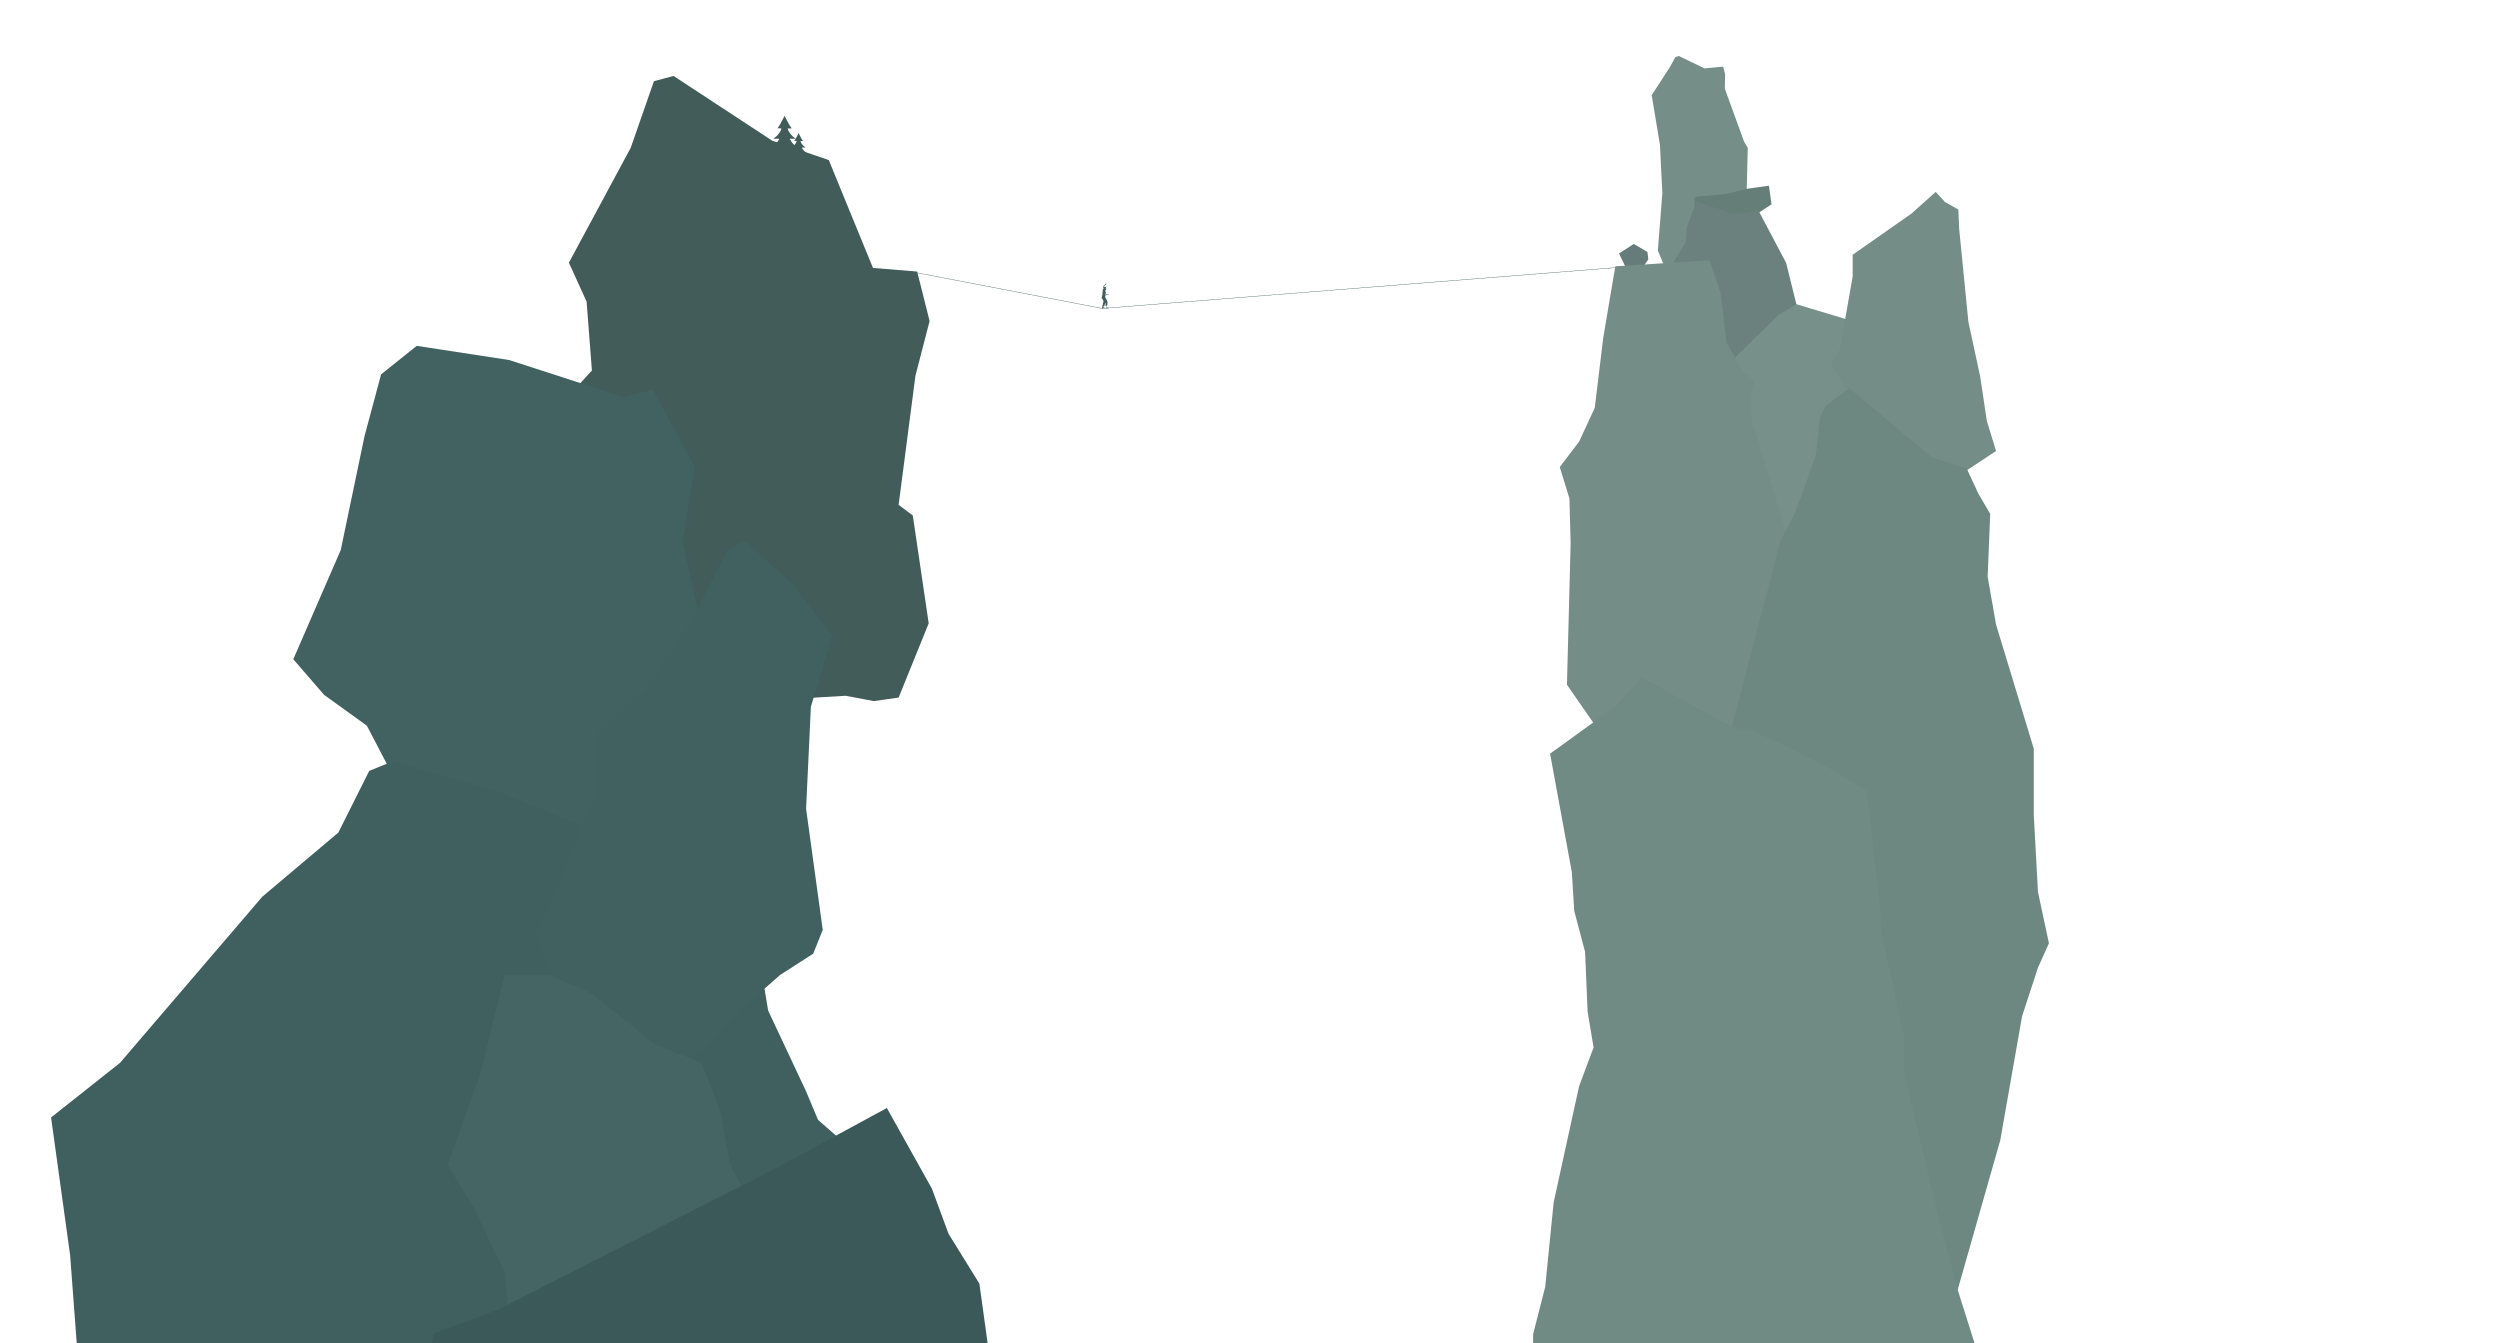
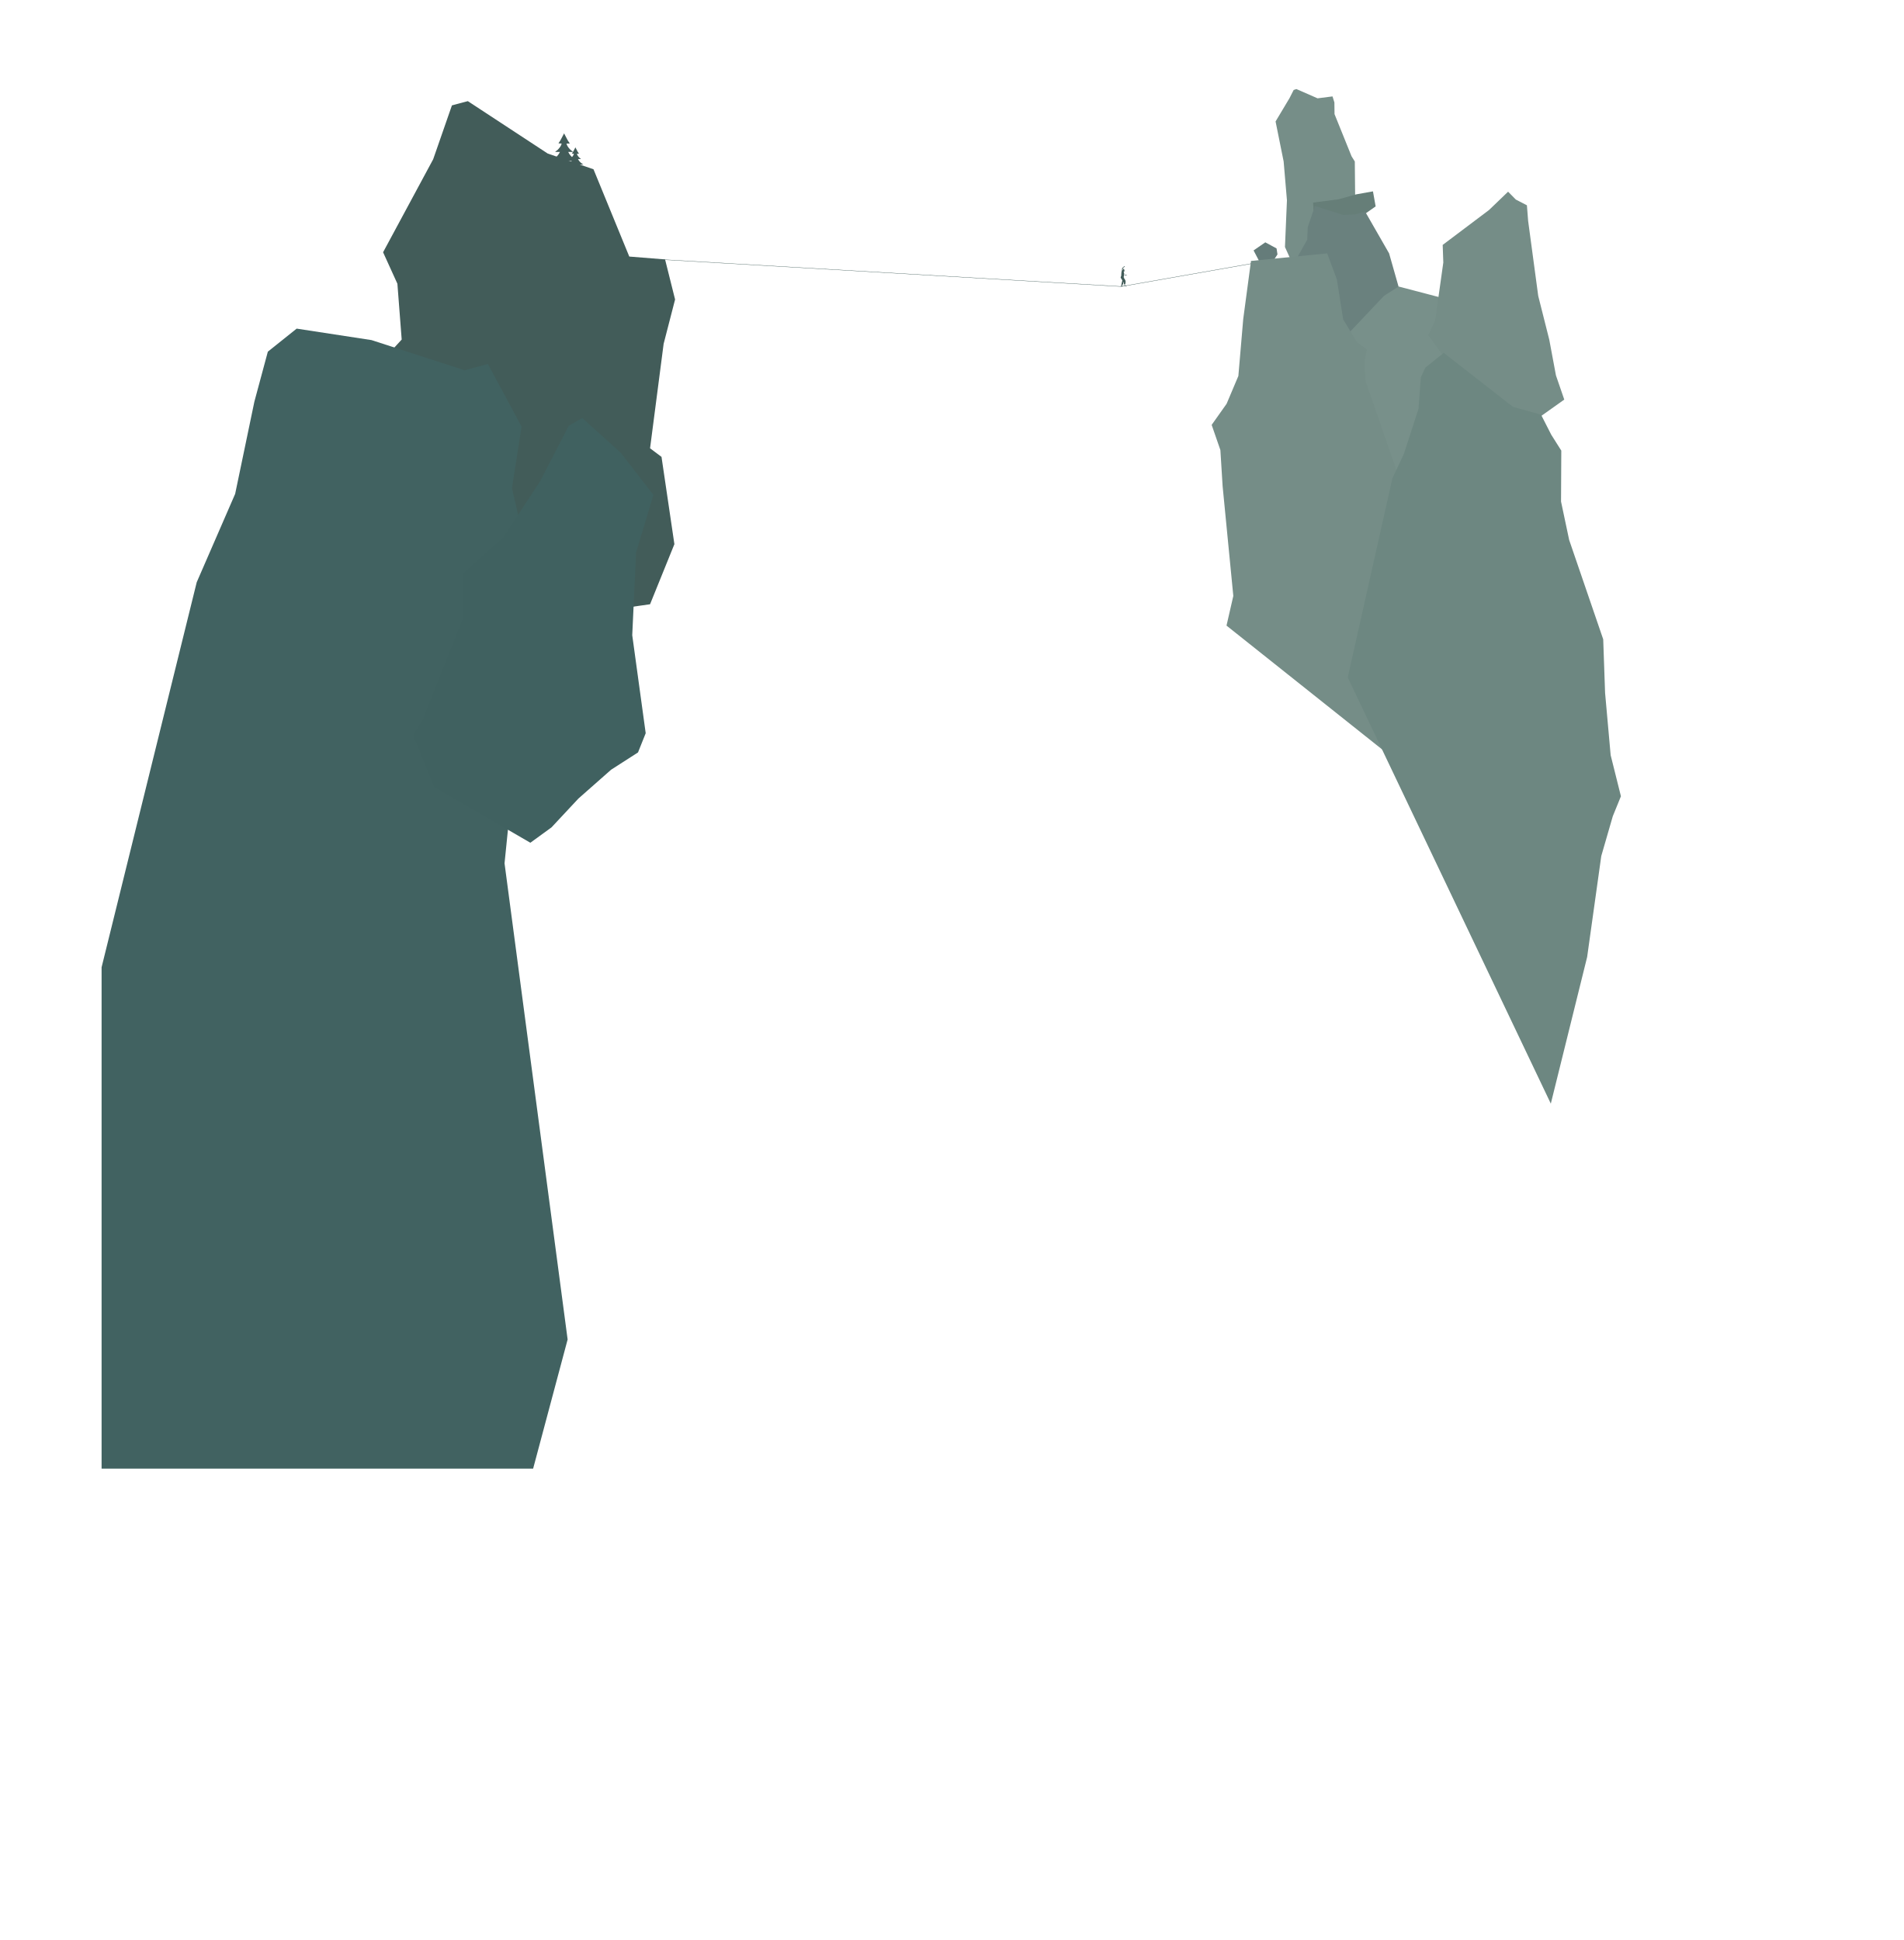
- <svg xmlns="http://www.w3.org/2000/svg" viewBox="0 0 3333.7 1789.6" enable-background="new 0 0 3333.7 1789.6" id="svg2" version="1.1">
-   <defs id="defs58" />
-   <symbol id="h" viewBox="-1.8 -1.8 3.6 3.6">
-     <path d="M1.8 0C1.8-1 1-1.8 0-1.8S-1.8-1-1.8 0-1 1.8 0 1.8 1.8 1 1.8 0z" id="path5" fill="#AE9BCC" />
-   </symbol>
-   <symbol id="a" viewBox="-2.6 -1.4 5.2 2.7">
-     <path d="M-2.6 1.1c.3.1.7.1 1 .1.3 0 .7-.2 1-.4.4-.4.6-.9.7-1.4 0 .2.1.4.1.6l.3.6c0 .1.1.2.2.3.1.1.2.1.3.1.2.1.4.2.5.2.2.1.4.1.6.1s.4-.1.5-.3c-.3.1-.6 0-.9-.2C1.4.7 1.2.7.9.5.8.4.6-.1.6-.2.4-.4.6-.8.5-1c0-.2-.1-.3-.3-.4l-.3.9c0 .2-.1.3-.2.4-.2.4-.7.5-1 .8l-.6.3c-.2.1-.5.2-.7.1z" id="path8" fill="#7A826B" />
-   </symbol>
-   <path d="M2168.4 357.7l-9.5-19.7 19.7-12.7 18.2 10.7 1.2 9.9-5.5 7.9" id="path10" fill="#657C7A" />
-   <path d="M2306.8 381.2l20.7-20.7 6.6-38.4-.7-23.3-5.1-7.7 2.3-93.8-5-8.7-25.6-70.4.4-19.2-2.7-10.1-24.7 2.3-34.3-16.5-4.6 1.4-7.3 13.3-24.3 37.5 11 66.3 3.2 64.1-6 76.8 10.6 25.7 14.6 41.6 4.1 25.6 46.1 98.9" id="path12" fill="#768E88" />
-   <path d="M2252.9 326.6l7.5-35.6-.8-28.4 42.3-4 29.2-7.1 27.7-3.9 3.5 24.9-83.7 54.5-27.3.4" id="path14" fill="#667E78" />
-   <path d="M2226.5 358.5l21.3-35.2 1.6-20.5 13-34.4 45.9 16.2h19.3l17-4.3 37.2 70.3 16.6 67.2-85 75.1" id="path16" fill="#6A817E" />
-   <path d="M2289.3 500.8l81.7-80.5 24.6-14.6 89.4 26.9-6.7 257.2-100.6 78.2-81.7-150.9" id="path18" fill="#78908A" />
-   <path d="M2466 524.3l-24.6-37 12.3-23.4 16.8-95.1v-29.1l78.3-54.8 32.4-29 12.3 13.4 17.9 10.1 1.1 25.7 12.3 124.1 15.7 72.7 8.9 59.3 12.3 40.2-52.6 34.7-81.6-40.3M2133.1 976l-43.6-62.9 4.9-188.7-1.6-59.7-12.9-41.9 25.8-33.9 20.9-45.1 11.3-93.5 16.1-95.2 125.8-8 14.5 43.5 8.1 66.1 21.6 38.5 15.6 12.3-4.4 19v31.3l49.2 159.9L2419 881l-48 49.2-40.3 54.8" id="path20" fill="#758D87" />
-   <path d="M2374.3 721.1l20.1-39.2 26.9-73.8 5.6-51.4 7.8-15.7 31.3-23.5 110.7 92.9 45.9 14.5 15.6 33.5 15.7 26.9-3.4 83.8 11.2 63.8 50.3 165.5v88.3l5.6 102.9 14.6 68.2-14.6 32.5-21.2 64.8-29.1 165.5-68.2 239.3-309.8-713.4" id="path22" fill="#6D8781" />
-   <path d="M2044.4 1820.9V1779l16.1-62.9 11.3-112.9 33.9-154.8 19.3-51.6-8-48.3-3.3-79.1-14.5-54.8-3.2-51.6-29-158 87-62.9 35.5-38.7 61.3 33.9 67.7 37h17.8l50 22.6 64.5 33.9 38.7 24.2 17.7 156.4 1.6 32.2 30.6 140.3v48.4l45.2 188.7 24.2 93.5 30.6 96.8" id="path24" fill="#708A84" />
-   <g id="g26">
-     <path d="M1042.3 932.9l85.3-5.1 37.7 7.1 33-4.7 40.1-99-21.2-143.8-18.9-14.2 22.4-172.1 18.9-73-16.6-66-58.9-4.8-58.9-143.8-75.5-25.9-131.5-86.3-26.2 7-30.9 88.7-82.5 153.3 23.6 51.8 7.1 92-51.9 56.6 143.8 23.5 1.2 327.7" id="path28" fill="#425C59" />
-     <path d="M527.2 1040.5l-38-72.8-57-41.1-41.1-47.5 63.3-145.7 31.7-151.9 22.1-82.3 47.5-38L679 480.1l153.3 49.7 38.3-10.3 55.5 103.1-15.8 101.3 34.8 152-117.1 285" id="path30" fill="#416261" />
-     <path d="M109.3 1990.3l-3.2-148.8-12.6-167.8-25.4-183.6 91.9-72.8 189.8-221.6 101.4-85.5 41.2-82.3 31.6-12.7 142.5 41.2L885 1145l120.3 88.7 19 113.9 50.6 107.7 15.9 38 50.6 44.3-541.4 266-47.5 237.4" id="path32" fill="#3F605F" />
-     <path d="M714 1243.2l34.8 85.4 158.3 91.9 34.9-25.4 44.3-47.5 53.8-47.4 44.3-28.5 12.7-31.7-22.2-161.5 6.4-136.1 28.5-95-53.9-69.6-63.3-57-22.1 12.6-47.5 91.9-60.2 91.8-66.5 60.1v72.8l-66.5 167.8" id="path34" fill="#406160" />
-     <path d="M596.9 1553.4l44.3-123.4 31.6-129.8H733l57 25.3 82.3 66.5 63.3 25.3 25.4 66.5 12.6 69.6 22.2 41.2-316.6 167.8-6.4-66.5-41.1-85.5" id="path36" fill="#446564" />
-     <path d="M470.2 2094.8l88.7-186.8 19-129.8 85.4-31.6 373.6-190 145.7-79.1 60.1 107.6 22.2 60.2 41.1 66.4 12.7 91.9 19 85.4 72.8 199.5-104.5 152" id="path38" fill="#3C595A" />
-     <g id="g40" fill="#425C59">
-       <path d="M1067.1 199.2s-10.1-5.2-14-14.2h7.8c-.4-.3-.8-.9-.8-.9h-.1.1s-1.6-1-3.5-2.7c-2.2-2.1-3.6-4.2-4.6-5.8-.7-1.3-1.3-2.7-1.7-4.3h4.8l.5-.3s-1.3-1.9-3-4.5c-.2-.3-.4-.6-.6-1l-5.5-10.4c-.1-.2-.2-.5-.2-.7l-.1.1-.1-.1c-.1.2-.1.4-.2.7l-5.5 10.4c-.2.3-.4.7-.6 1-1.7 2.6-3 4.5-3 4.5h.6l4.6.3c-.4 1.6-1 3-1.7 4.3-1 1.7-2.5 3.7-4.6 5.8-1.9 1.8-3.5 2.7-3.5 2.7h0s-.4.6-.8.9h7.8c-4 9-14 14.2-14 14.2l1.4.1c-.5.2 18 .9 19.2.9h.6c1.2 0 19.7-.7 19.2-.9l1.5-.1z" id="path42" />
-       <path d="M1078 205.6s-6.3-3.3-8.8-8.9h4.9c-.3-.2-.5-.6-.5-.6s-1-.6-2.2-1.7c-1.4-1.3-2.3-2.6-2.9-3.7-.5-.8-.8-1.7-1.1-2.7h3l.3-.2s-.8-1.2-1.9-2.9c-.1-.2-.2-.4-.4-.6l-3.4-6.5c-.1-.1-.1-.3-.1-.4v.1-.1c0 .1-.1.3-.1.4l-3.4 6.5c-.1.2-.2.4-.4.6-1 1.6-1.9 2.9-1.9 2.9h.4l2.9.2c-.2 1-.6 1.9-1.1 2.7-.6 1.1-1.6 2.3-2.9 3.7-1.2 1.1-2.2 1.7-2.2 1.7s-.3.4-.5.6h4.9c-2.5 5.7-8.8 8.9-8.8 8.9h.9c-.3.2 11.3.6 12.1.6h.2c.7 0 12.4-.4 12.1-.6h.9z" id="path44" />
-     </g>
-   </g>
-   <g id="g46">
-     <path stroke-miterlimit="10" d="M1223 363.8l246.7 47.5 684.3-54.4" id="path48" stroke-width=".5" stroke="#425C59" fill="none" />
-     <g id="g50" fill="#425C59">
-       <path d="M1468.6 411.5c.1 0 .3 0 .4-.1.1 0 .2-.1.3-.2.2-.4.3-.8.4-1.3 0-.1.1-.1.1-.2.1-.3.2-.5.2-.9v-.5c.1-.6.3-1.2.4-1.8.1-.6.3-1.1.4-1.7v-.4c-.1-.2-.1-.3 0-.5.2-.4.4-.7.6-1.1.2-.3.2-.6.1-.9-.2-.4-.4-.9-.6-1.4-.2-.5-.3-1-.6-1.4-.1-.1-.3-.2-.4-.4-.5-.6-.9-1.2-1-2.1 0-.1 0-.2.1-.2.4-.2.4-.6.4-1 0-.6.1-1.1.5-1.5.2-.2.2-.4.2-.6v-.5-.6-.4c.1-1.3.2-2.6.3-3.8 0-.2.1-.4.1-.7.3-1.2.6-2.4.7-3.7 0-.5.1-1.1.2-1.6s.2-1 .6-1.3c.4-.3.9-.7 1.3-1l.2-.2c.3-.4.6-.8.9-1.3.2-.2.4-.2.7-.1.2 0 .2.2.2.3 0 .3 0 .6-.3.8l-.1.1c-.1.3-.3.4-.5.4-.4 0-.6.2-.8.5-.2.4-.5.8-.8 1.1-.1.2-.3.4-.4.6-.1.2-.1.4-.2.5-.1.2 0 .3.1.4.1.1.2.1.4-.1.1-.1.2-.2.3-.2.4 0 .9-.1 1.3.1.2.1.3.2.3.4.1.4.2.8.3 1.1 0 .1.1.1.1.2.2.3.3.6.1.9-.2.3-.2.6-.2 1 0 .5-.1.6-.6.6s-.6.1-.5.6c.2.7.5 1.5.7 2.2.2.8-.1 1.5-.2 2.3-.1.2-.1.4-.2.6 0 .4 0 .9.1 1.3 0 .5.1 1-.4 1.4-.3.2-.3.5-.1.8l.3.6c.1.3.1.5.2.8 0 .1 0 .2.1.2.2.2.4.4.5.6.3.4.5.8.7 1.2.3.6.6 1.1.8 1.7.2.5.5 1.1.5 1.7 0 .8 0 1.5-.1 2.3 0 .3.1.7-.2 1v.1c-.1.4-.1.9-.2 1.3s-.4.6-.7.3c-.2-.1-.4-.1-.6 0-.2.1-.5.1-.7 0-.2-.2-.2-.4-.2-.6 0-.3.1-.6.1-.9 0-.5.1-1.1.1-1.6v-.4c0-.1-.1-.2-.2-.2s-.2.1-.3.1c-.1.3-.3.7-.4 1.1 0 .1-.1.2-.1.3-.1.2-.1.5-.2.7-.1.3-.1.6-.2.9-.1.4-.3.7-.4 1.1-.2.5-.4.6-.9.4-.3-.1-.4.1-.6.2-.1 0-.1.3 0 .3.2.3.3.7.7.8.3.1.7.2 1 .3.3.1.6.3.9.2.1 0 .1.1.2.1v.1c-.1 0-.2 0-.3.1-.7.2-1.4 0-2.2.1-1 .7-1.9.7-2.7.6 0 .1 0 .1 0 0zm3.3-27.1c-.3-.3-.3-.3-.5.1v.5c.2 0 .4.1.4 0 .3-.2.5-.4.7-.7.1-.2 0-.4-.3-.6-.3.1-.2.4-.3.7zm2.3 1l.2.1c.1 0 .1-.1.1-.2 0-.3-.1-.5-.2-.8 0-.1-.2-.1-.3-.1-.1 0-.1.1-.2.2v.2c.1.2.2.4.4.6zm-3.8 24.4c.1-.1.2-.2.2-.3 0-.1-.1-.2-.2-.2-.1.1-.1.2-.2.3l.2.2z" id="path52" />
-       <path d="M1477.5 410.6c.3-.1.7-.1 1 0 .1 0 .2.3.1.3-.3.1-.5.3-.8.3-.3 0-.7-.1-1-.1-.5 0-1-.1-1.5.1-.3.1-.5.1-.8 0 0-.1 0-.1.1-.1.3-.2.2-.4.2-.7 0-.5.1-1 .1-1.6 0 0 0-.1.1-.1.1.1.3.1.4.1.3 0 .4.2.5.4.1.1.1.3.2.4.3.3.6.5 1 .5.1 0 .2.1.2.1 0 .1-.1.2-.1.3.2.1.2.1.3.1zm-1.2-.4c-.2 0-.4-.2-.6-.3-.1 0-.2-.1-.4-.1 0 .1 0 .2-.1.3 0 .1 0 .2-.1.3-.1.2-.1.2.1.3h1.5c0-.3-.1-.5-.4-.5zm-.8-.8c0-.1-.1-.1-.2-.2 0 .1-.1.1-.1.2s.1.2.1.2h.1s.1-.1.1-.2zM1475.6 393.6c.3-.1.6-.1.9-.2.3-.1.6-.1.9.1.2.1.3 0 .4-.1.2-.1.4-.2.7-.3.1-.1.2-.1.3-.2.1 0 .1-.2.1-.2 0-.1-.1-.1-.2-.1-.3 0-.7 0-1 .1-.5.2-1 .2-1.6 0-.3-.1-.5-.2-.8-.4h-.2v.3c0 .1.2.1.2.1l.1.1c-.1 0-.1.1-.2.1s-.1-.1-.2-.1-.3 0-.4.1c-.1.1-.1.2 0 .3.4.2.7.3 1 .4zM1474 396.9c.1-.2.4-.2.4-.5 0-.1-.1-.2-.2-.1s-.3.2-.3.3c-.1 0 0 .2.1.3zM1474.5 392c0 .1 0 .3.1.4 0 0 .1.1.2.1 0 0 .1-.1.1-.2s-.1-.2-.2-.3h-.2z" id="path54" />
+ <svg xmlns="http://www.w3.org/2000/svg" width="3000px" height="3058px" viewBox="0 0 3000 3058" version="1.1">
+   <defs />
+   <g id="Page-1" stroke="none" stroke-width="1" fill="none" fill-rule="evenodd">
+     <g id="site" transform="translate(0, 2)">
+       <g id="Rocks" transform="translate(0, -2)">
+         <g transform="translate(160, 137)">
+           <path d="M1824.686,275.991 L1815.61,257.086 L1834.518,244.986 L1851.913,255.195 L1853.047,264.648 L1847.753,272.21 L1824.686,275.991 Z" id="Fill-1" fill="#657C7A" transform="translate(1834.328, 260.4886) rotate(-2) translate(-1834.328, -260.4886) " />
+           <path d="M1890.512,2.255 L1886.133,3.568 L1879.129,16.263 L1855.925,52.159 L1866.432,115.633 L1869.497,176.919 L1863.806,250.463 L1873.875,274.976 L1887.885,314.812 L1891.825,339.327 L1935.909,433.969 L1955.695,295.481 L1975.482,275.698 L1981.804,238.903 L1981.186,216.683 L1976.248,209.277 L1978.512,119.573 L1973.696,111.256 L1949.178,43.842 L1949.616,25.456 L1946.989,15.825 L1923.347,18.014 L1890.512,2.255 Z" id="Fill-2" fill="#768E88" transform="translate(1918.864, 218.1119) rotate(-2) translate(-1918.864, -218.1119) " />
+           <path d="M1903.657,241.973 L1910.842,207.943 L1910.086,180.719 L1950.548,176.938 L1978.532,170.132 L2005.003,166.351 L2008.407,190.171 L1928.238,242.35 L1902.145,242.729 L1903.657,241.973 Z" id="Fill-3" fill="#667E78" transform="translate(1955.276, 204.5399) rotate(-2) translate(-1955.276, -204.5399) " />
+           <path d="M1881.503,272.251 L1901.923,238.599 L1903.436,218.937 L1915.915,186.042 L1959.781,201.544 L1978.311,201.544 L1994.571,197.385 L2030.118,264.688 L2046.001,328.967 L1964.697,400.808 L1881.503,272.251 Z" id="Fill-4" fill="#6A817E" transform="translate(1963.752, 293.4245) rotate(-2) translate(-1963.752, -293.4245) " />
+           <path d="M1948.492,405.74 L2026.602,328.709 L2050.143,314.801 L2135.742,340.477 L2129.322,586.547 L2033.022,661.438 L1954.912,517.006 L1948.492,405.74 Z" id="Fill-5" fill="#78908A" transform="translate(2042.117, 488.1195) rotate(-2) translate(-2042.117, -488.1195) " />
+           <path d="M2112.752,422.8 L2089.212,387.494 L2100.981,365.027 L2117.032,274.088 L2117.032,246.272 L2191.932,193.847 L2222.961,166.031 L2234.732,178.869 L2251.852,188.498 L2252.922,213.106 L2264.691,331.861 L2279.671,401.402 L2288.231,458.105 L2300.002,496.621 L2249.712,529.787 L2171.601,491.272 L2112.752,422.8 Z" id="Fill-6" fill="#758D87" transform="translate(2194.607, 347.9091) rotate(-2) translate(-2194.607, -347.9091) " />
+           <path d="M1767.285,843.992 L1779.629,797.66 L1768.828,624.17 L1767.285,567.087 L1754.942,526.975 L1779.629,494.577 L1799.688,451.379 L1810.489,361.898 L1825.918,270.874 L1946.269,263.16 L1960.156,304.815 L1967.871,368.069 L1988.527,404.87 L2003.507,416.639 L1999.227,434.827 L1999.227,464.783 L2046.306,617.774 L2079.476,773.976 L2033.466,821.05 L2079.476,1110.81 L1767.285,843.992 Z" id="Fill-7" fill="#758D87" transform="translate(1917.209, 686.9853) rotate(-2) translate(-1917.209, -686.9853) " />
+           <path d="M2105.947,439.807 L2098.457,454.785 L2093.106,503.999 L2067.427,574.61 L2048.166,612.056 L1966.846,923.388 L2263.236,1605.965 L2328.506,1377.013 L2356.326,1218.672 L2376.656,1156.619 L2390.566,1125.593 L2376.656,1060.331 L2371.306,961.903 L2371.306,877.383 L2323.156,719.043 L2312.456,658.061 L2315.666,577.82 L2300.686,552.143 L2285.706,520.047 L2241.837,506.139 L2135.906,417.339 L2105.947,439.807 Z" id="Fill-8" fill="#6D8781" transform="translate(2178.706, 1011.652) rotate(-2) translate(-2178.706, -1011.652) " />
+           <path d="M715.092,818.056 L796.755,813.218 L832.846,819.985 L864.427,815.473 L902.774,720.745 L882.472,583.163 L864.427,569.631 L885.819,404.984 L903.865,335.065 L888.075,271.913 L831.682,267.402 L775.289,129.821 L703.107,105.011 L577.254,22.43 L552.189,29.118 L522.65,114.032 L443.7,260.636 L466.257,310.255 L473.024,398.217 L423.399,452.348 L560.997,474.903 L562.161,788.408 L715.092,818.056 Z" id="Fill-10" fill="#425C59" />
+           <path d="M680.144,2178 L0.102,2178 L0.102,1387.711 L150,780.832 L210.588,641.497 L240.882,496.103 L262.087,417.348 L307.529,381 L425.519,399.099 L572.175,446.631 L608.84,436.768 L661.968,535.481 L646.82,632.41 L680.144,777.803 L635.105,1223.818 L734.521,1974.412 L680.144,2178 Z" id="Fill-11" fill="#416261" />
+           <path d="M491,1021.789 L524.323,1103.573 L675.793,1191.415 L709.116,1167.182 L751.527,1121.747 L803.028,1076.311 L845.439,1049.05 L857.556,1018.76 L836.351,864.279 L842.41,734.032 L869.674,643.161 L818.174,576.522 L757.587,522 L736.381,534.116 L690.94,621.958 L633.381,709.799 L569.764,767.351 L569.764,837.019 L506.147,997.557 L491,1021.789 Z" id="Fill-13" fill="#406160" />
+           <path d="M748.898,116.11 C748.898,116.11 739.259,111.106 735.464,102.504 L742.936,102.504 C742.922,102.494 742.909,102.483 742.894,102.472 L742.936,102.472 C742.552,102.192 742.166,101.63 742.166,101.63 C742.166,101.63 742.145,101.618 742.11,101.595 L742.166,101.595 C742.166,101.595 740.653,100.678 738.814,98.972 C736.744,96.924 735.323,94.985 734.374,93.384 C733.687,92.141 733.109,90.777 732.74,89.286 L737.332,89.286 L737.825,88.994 C737.825,88.994 736.564,87.165 734.979,84.653 C734.808,84.352 734.628,84.043 734.437,83.723 L729.21,73.792 C729.132,73.574 729.052,73.353 728.99,73.15 L728.932,73.262 L728.873,73.15 C728.812,73.353 728.731,73.574 728.652,73.792 L723.426,83.723 C723.236,84.043 723.055,84.352 722.884,84.653 C721.299,87.165 720.039,88.994 720.039,88.994 L720.652,88.994 L720.685,88.996 L725.123,89.286 C724.754,90.777 724.177,92.141 723.489,93.384 C722.539,94.985 721.12,96.924 719.05,98.972 C717.21,100.678 715.698,101.595 715.698,101.595 L715.753,101.595 C715.718,101.618 715.698,101.63 715.698,101.63 C715.698,101.63 715.311,102.192 714.927,102.472 L714.97,102.472 C714.955,102.483 714.941,102.494 714.927,102.504 L722.399,102.504 C718.604,111.106 708.964,116.11 708.964,116.11 L708.968,116.11 L708.964,116.112 L710.323,116.178 C709.874,116.41 727.581,117.043 728.688,117.082 C728.723,117.083 728.742,117.084 728.742,117.084 L728.932,117.075 L729.121,117.084 C729.121,117.084 729.139,117.083 729.175,117.082 C730.282,117.043 747.989,116.41 747.541,116.178 L748.898,116.112 L748.895,116.11 L748.898,116.11 Z" id="Fill-16" fill="#425C59" />
+           <path d="M759.328,122.248 C759.328,122.248 753.27,119.102 750.885,113.697 L755.581,113.697 C755.572,113.69 755.563,113.683 755.555,113.677 L755.581,113.677 C755.34,113.5 755.096,113.147 755.096,113.147 C755.096,113.147 755.084,113.139 755.062,113.125 L755.096,113.125 C755.096,113.125 754.147,112.549 752.99,111.476 C751.689,110.19 750.796,108.97 750.199,107.964 C749.768,107.183 749.405,106.326 749.173,105.389 L752.058,105.389 L752.369,105.205 C752.369,105.205 751.576,104.056 750.58,102.477 C750.472,102.288 750.359,102.093 750.239,101.893 L746.954,95.651 C746.905,95.514 746.855,95.376 746.816,95.248 L746.779,95.318 L746.743,95.248 C746.704,95.376 746.653,95.514 746.604,95.651 L743.319,101.893 C743.199,102.093 743.086,102.288 742.978,102.477 C741.982,104.056 741.19,105.205 741.19,105.205 L741.576,105.205 L741.596,105.207 L744.385,105.389 C744.153,106.326 743.79,107.183 743.358,107.964 C742.762,108.97 741.87,110.19 740.569,111.476 C739.412,112.549 738.461,113.125 738.461,113.125 L738.496,113.125 C738.475,113.139 738.461,113.147 738.461,113.147 C738.461,113.147 738.219,113.5 737.977,113.677 L738.004,113.677 C737.994,113.683 737.986,113.69 737.977,113.697 L742.674,113.697 C740.288,119.102 734.23,122.248 734.23,122.248 L734.232,122.248 L734.23,122.249 L735.084,122.29 C734.802,122.436 745.93,122.834 746.626,122.859 C746.648,122.859 746.66,122.86 746.66,122.86 L746.779,122.854 L746.898,122.86 C746.898,122.86 746.91,122.859 746.932,122.859 C747.628,122.834 758.756,122.436 758.475,122.29 L759.328,122.249 L759.326,122.248 L759.328,122.248 Z" id="Fill-18" fill="#425C59" />
+           <g id="slack" transform="translate(1346.5, 293.4519) scale(-1, 1) translate(-1346.5, -293.4519) translate(881, 271.9519)">
+             <path d="M0.321,6.67 L204.982,42.687 L930.859,0.034" stroke="#425C59" stroke-width="0.5" />
+             <g id="man" transform="translate(201, 26.5) scale(-1, 1) translate(-201, -26.5) translate(195, 10)" fill="#425C59">
+               <path d="M2.549,30.657 C2.612,30.564 2.723,30.471 2.724,30.376 C2.725,30.301 2.592,30.225 2.518,30.148 C2.461,30.223 2.404,30.298 2.32,30.406 C2.412,30.507 2.48,30.582 2.549,30.657 M6.378,7.266 C6.425,7.308 6.53,7.348 6.573,7.326 C6.634,7.294 6.706,7.199 6.697,7.142 C6.657,6.879 6.603,6.617 6.522,6.364 C6.504,6.307 6.355,6.258 6.27,6.262 C6.209,6.266 6.138,6.359 6.103,6.426 C6.075,6.478 6.097,6.554 6.097,6.604 C6.065,6.884 6.189,7.091 6.378,7.266 M4.069,6.3 C4.029,6.295 4.005,6.298 3.997,6.29 C3.758,6.042 3.758,6.042 3.595,6.373 C3.58,6.403 3.551,6.428 3.547,6.458 C3.528,6.593 3.516,6.728 3.502,6.864 C3.654,6.869 3.855,6.937 3.95,6.869 C4.202,6.688 4.432,6.467 4.626,6.227 C4.768,6.052 4.649,5.848 4.343,5.636 C4.011,5.76 4.162,6.084 4.069,6.3 M0.767,32.3 C0.915,32.284 1.071,32.29 1.208,32.242 C1.318,32.204 1.456,32.12 1.493,32.025 C1.647,31.626 1.765,31.215 1.901,30.811 C1.924,30.742 1.965,30.679 2.001,30.615 C2.141,30.356 2.204,30.09 2.151,29.794 C2.125,29.648 2.148,29.487 2.184,29.34 C2.321,28.773 2.469,28.206 2.621,27.642 C2.765,27.103 2.928,26.568 3.066,26.028 C3.097,25.908 3.085,25.766 3.046,25.648 C2.991,25.486 2.901,25.344 3.007,25.164 C3.206,24.827 3.38,24.476 3.581,24.141 C3.747,23.865 3.818,23.612 3.645,23.3 C3.413,22.88 3.237,22.433 3.031,21.999 C2.822,21.561 2.751,21.061 2.397,20.69 C2.281,20.567 2.124,20.477 2.012,20.351 C1.501,19.778 1.079,19.157 0.975,18.387 C0.966,18.32 0.994,18.213 1.045,18.181 C1.404,17.951 1.423,17.619 1.397,17.254 C1.359,16.714 1.527,16.225 1.914,15.83 C2.099,15.641 2.148,15.454 2.107,15.214 C2.078,15.048 2.071,14.878 2.064,14.709 C2.057,14.518 2.065,14.325 2.058,14.133 C2.053,14.003 2.013,13.873 2.023,13.747 C2.118,12.52 2.218,11.294 2.325,10.068 C2.343,9.859 2.379,9.648 2.433,9.445 C2.742,8.285 3.049,7.126 3.161,5.93 C3.211,5.406 3.256,4.88 3.318,4.357 C3.374,3.876 3.468,3.409 3.919,3.094 C4.367,2.781 4.806,2.457 5.248,2.136 C5.315,2.087 5.387,2.039 5.437,1.976 C5.752,1.577 6.059,1.17 6.376,0.772 C6.549,0.554 6.799,0.606 7.031,0.637 C7.225,0.662 7.248,0.821 7.263,0.969 C7.292,1.25 7.3,1.525 7.01,1.709 C6.973,1.734 6.947,1.789 6.938,1.834 C6.879,2.115 6.656,2.21 6.404,2.242 C6.043,2.287 5.812,2.475 5.627,2.762 C5.388,3.132 5.12,3.484 4.865,3.843 C4.726,4.038 4.567,4.223 4.452,4.43 C4.363,4.592 4.338,4.785 4.265,4.955 C4.195,5.119 4.26,5.22 4.397,5.301 C4.531,5.38 4.641,5.377 4.748,5.241 C4.814,5.156 4.921,5.052 5.017,5.045 C5.447,5.016 5.879,4.992 6.296,5.156 C6.486,5.231 6.598,5.349 6.646,5.539 C6.738,5.907 6.837,6.273 6.94,6.638 C6.959,6.706 6.997,6.775 7.045,6.828 C7.283,7.092 7.343,7.388 7.148,7.68 C6.951,7.976 6.95,8.289 6.959,8.615 C6.971,9.108 6.842,9.221 6.331,9.175 C5.872,9.134 5.738,9.301 5.874,9.716 C6.103,10.418 6.362,11.115 6.532,11.831 C6.704,12.557 6.465,13.275 6.329,13.991 C6.328,13.998 6.32,14.005 6.318,14.012 C6.265,14.19 6.168,14.366 6.168,14.543 C6.166,14.955 6.215,15.366 6.234,15.777 C6.256,16.261 6.382,16.758 5.865,17.131 C5.604,17.32 5.614,17.577 5.762,17.874 C5.86,18.071 5.973,18.266 6.036,18.473 C6.113,18.729 6.144,18.998 6.199,19.26 C6.214,19.329 6.225,19.41 6.269,19.461 C6.435,19.657 6.638,19.83 6.784,20.039 C7.045,20.412 7.294,20.796 7.512,21.193 C7.807,21.727 8.082,22.272 8.34,22.824 C8.579,23.331 8.822,23.838 8.791,24.425 C8.751,25.161 8.766,25.899 8.723,26.634 C8.705,26.947 8.776,27.292 8.511,27.559 C8.481,27.589 8.486,27.652 8.481,27.7 C8.425,28.117 8.378,28.536 8.315,28.952 C8.253,29.368 7.956,29.503 7.596,29.267 C7.394,29.135 7.222,29.13 7.008,29.233 C6.761,29.353 6.497,29.365 6.261,29.197 C6.036,29.038 6.053,28.807 6.085,28.577 C6.124,28.296 6.178,28.016 6.199,27.734 C6.238,27.21 6.261,26.686 6.284,26.162 C6.29,26.025 6.296,25.882 6.259,25.753 C6.238,25.683 6.129,25.591 6.057,25.589 C5.968,25.586 5.825,25.646 5.796,25.715 C5.652,26.048 5.539,26.393 5.416,26.735 C5.381,26.835 5.35,26.936 5.323,27.038 C5.262,27.27 5.206,27.504 5.145,27.736 C5.068,28.024 5.005,28.317 4.903,28.597 C4.776,28.946 4.601,29.28 4.474,29.629 C4.286,30.142 4.086,30.235 3.562,30.008 C3.288,29.89 3.141,30.122 2.953,30.216 C2.893,30.245 2.862,30.456 2.908,30.534 C3.092,30.845 3.232,31.204 3.635,31.337 C3.961,31.444 4.302,31.522 4.608,31.669 C4.896,31.808 5.176,31.911 5.5,31.907 C5.566,31.906 5.633,31.962 5.7,31.992 C5.698,32.018 5.695,32.044 5.693,32.07 C5.583,32.092 5.474,32.112 5.365,32.136 C4.653,32.293 3.927,32.132 3.198,32.264 C2.41,32.406 1.583,32.347 0.773,32.376 C0.77,32.351 0.769,32.325 0.767,32.3" id="Fill-22" />
+               <path d="M7.635,30.299 C7.632,30.242 7.525,30.189 7.465,30.134 C7.418,30.185 7.332,30.238 7.334,30.289 C7.337,30.368 7.398,30.447 7.435,30.525 C7.461,30.526 7.488,30.527 7.515,30.528 C7.559,30.451 7.638,30.374 7.635,30.299 M8.489,31.01 C8.278,30.984 8.084,30.838 7.877,30.758 C7.761,30.714 7.633,30.696 7.512,30.667 C7.492,30.77 7.478,30.875 7.451,30.976 C7.426,31.073 7.406,31.179 7.349,31.259 C7.238,31.416 7.298,31.484 7.463,31.505 C7.571,31.518 7.682,31.513 7.792,31.509 C8.071,31.499 8.349,31.487 8.628,31.471 C8.741,31.465 8.854,31.446 9.004,31.429 C8.871,31.196 8.766,31.043 8.489,31.01 M9.664,31.419 C10.003,31.282 10.352,31.347 10.696,31.374 C10.829,31.386 10.89,31.627 10.776,31.683 C10.52,31.81 10.248,31.956 9.971,31.985 C9.642,32.019 9.302,31.926 8.966,31.912 C8.469,31.89 7.971,31.847 7.481,32.004 C7.222,32.088 6.948,32.092 6.659,32.019 C6.692,31.944 6.696,31.903 6.719,31.889 C6.987,31.722 6.934,31.484 6.934,31.224 C6.936,30.725 7.014,30.226 7.064,29.727 C7.067,29.7 7.098,29.676 7.122,29.643 C7.262,29.695 7.393,29.785 7.523,29.784 C7.823,29.781 7.924,29.97 8.034,30.175 C8.102,30.301 8.169,30.441 8.276,30.53 C8.566,30.773 8.882,30.983 9.275,31.055 C9.353,31.07 9.425,31.116 9.505,31.149 C9.463,31.248 9.43,31.326 9.374,31.455 C9.5,31.441 9.59,31.449 9.664,31.419" id="Fill-24" />
+               <path d="M7.753,15.147 C8.086,15.073 8.379,15.004 8.674,14.946 C8.988,14.885 9.296,14.893 9.592,15.029 C9.743,15.098 9.859,15.058 10.004,14.96 C10.195,14.831 10.44,14.776 10.655,14.676 C10.776,14.621 10.895,14.552 10.991,14.465 C11.043,14.419 11.081,14.311 11.06,14.252 C11.042,14.201 10.93,14.142 10.866,14.148 C10.522,14.182 10.189,14.16 9.833,14.264 C9.342,14.409 8.784,14.432 8.27,14.224 C8.002,14.116 7.741,13.988 7.469,13.888 C7.401,13.862 7.235,13.901 7.229,13.93 C7.21,14.038 7.21,14.166 7.258,14.262 C7.288,14.323 7.418,14.335 7.494,14.383 C7.545,14.414 7.578,14.468 7.62,14.512 C7.559,14.546 7.5,14.603 7.437,14.608 C7.367,14.613 7.293,14.547 7.222,14.55 C7.078,14.558 6.92,14.562 6.797,14.622 C6.679,14.68 6.688,14.821 6.823,14.867 C7.133,14.975 7.452,15.057 7.753,15.147" id="Fill-26" />
+               <path d="M6.168,18.289 C6.3,18.128 6.608,18.09 6.52,17.775 C6.488,17.659 6.434,17.577 6.319,17.644 C6.193,17.717 6.05,17.815 5.995,17.936 C5.954,18.029 6.04,18.174 6.068,18.295 C6.102,18.293 6.135,18.291 6.168,18.289" id="Fill-28" />
+               <path id="Fill-30" d="M6.662,13.632 C6.686,13.761 6.691,13.893 6.745,14.016 C6.764,14.056 6.942,14.109 6.988,14.09 C7.059,14.061 7.135,13.961 7.11,13.915 C7.049,13.801 6.932,13.7 6.837,13.594 C6.779,13.607 6.72,13.619 6.662,13.632" />
+             </g>
+           </g>
+         </g>
+       </g>
    </g>
  </g>
</svg>
